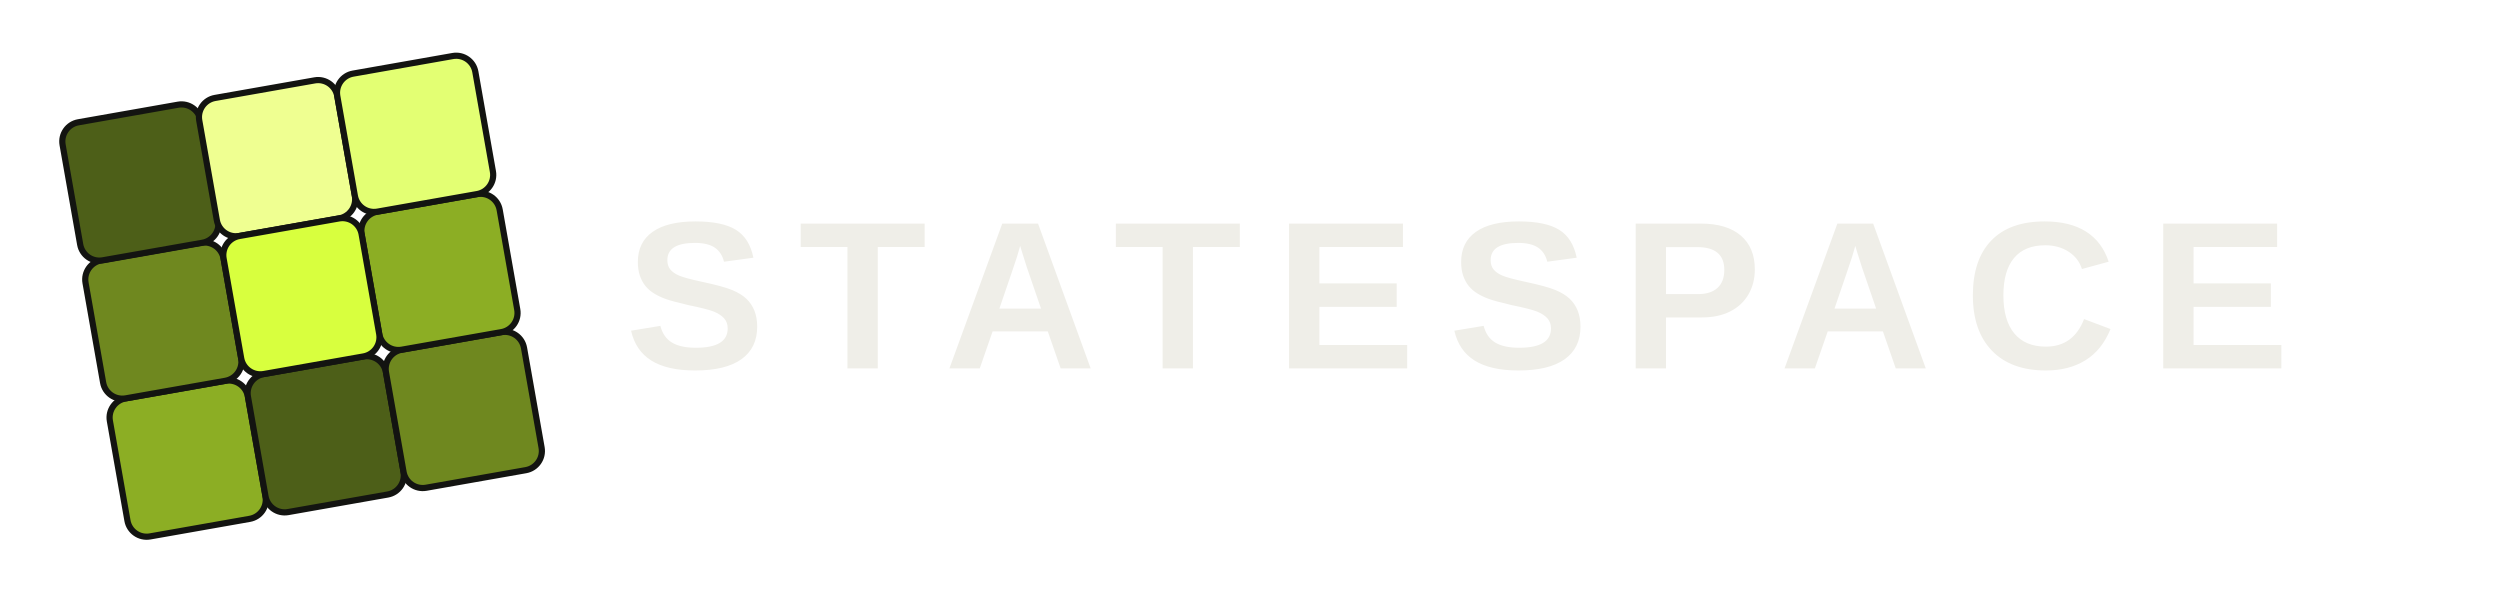
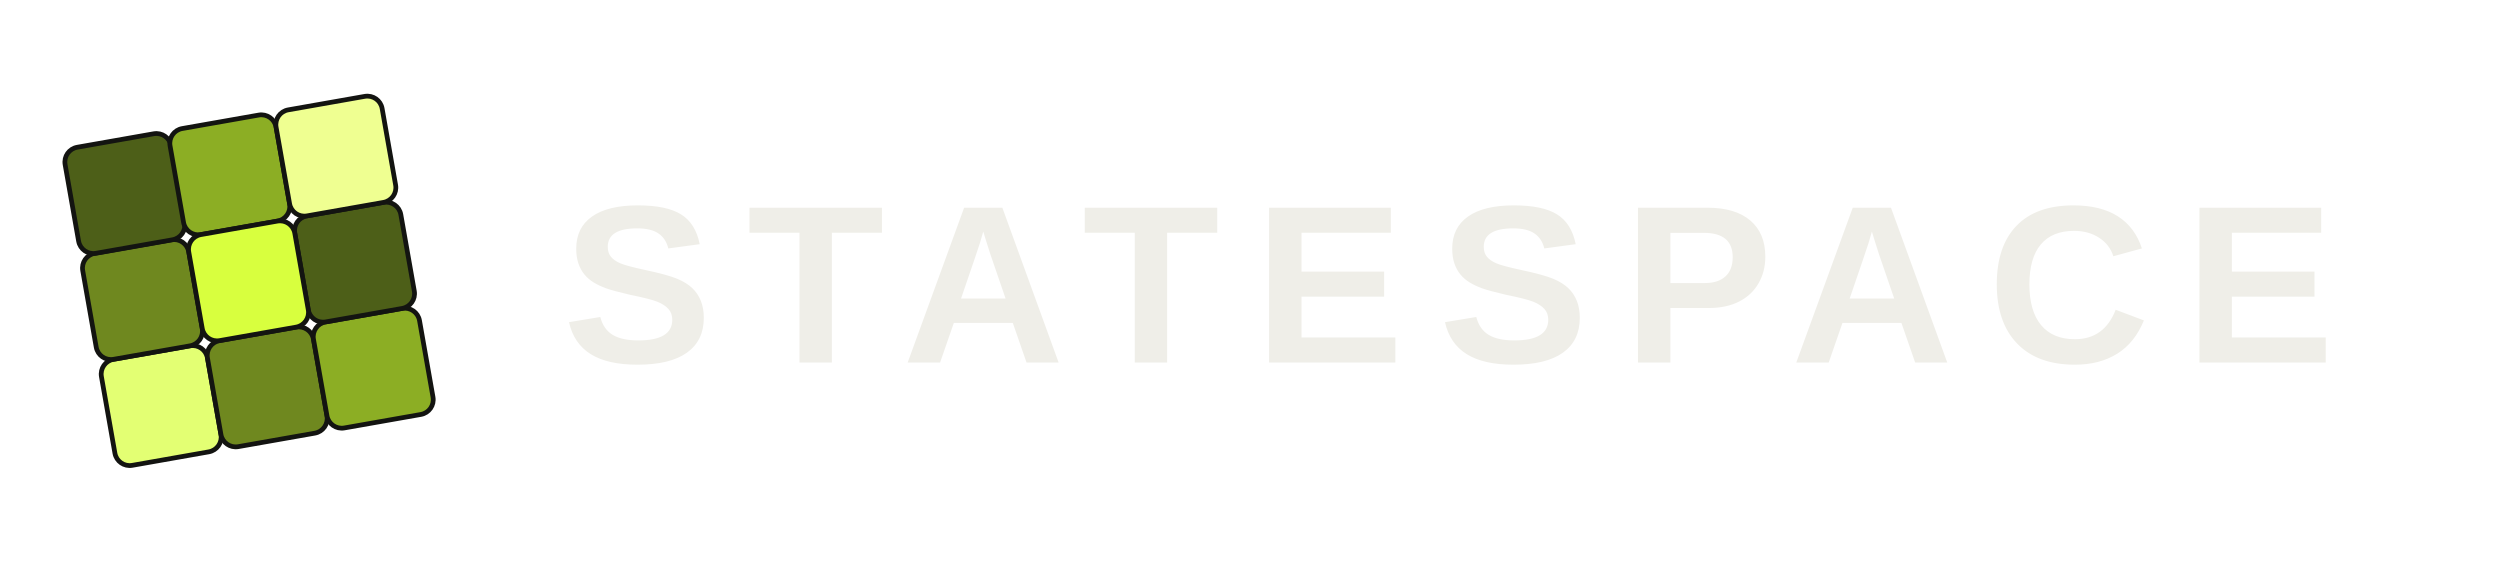
- <svg xmlns="http://www.w3.org/2000/svg" width="760" height="180" viewBox="0 0 760 180" role="img" aria-labelledby="title">
-   <g transform="translate(18 16) scale(.376)">
+ <svg xmlns="http://www.w3.org/2000/svg" width="800" height="180" viewBox="0 0 800 180" role="img" aria-labelledby="title">
+   <g transform="translate(20 30) scale(.304)">
    <g fill="none" stroke="#131411" stroke-width="5" stroke-miterlimit="10">
-       <rect x="47.21" y="271.57" width="113.33" height="113.33" rx="15.74" transform="translate(263.17 633.45) rotate(170)" fill="#8cae24" />
+       <rect x="47.21" y="271.57" width="113.33" height="113.33" rx="15.74" transform="translate(263.17 633.45) rotate(170)" fill="#e3ff73" />
      <rect x="27.53" y="159.96" width="113.33" height="113.33" rx="15.74" transform="translate(204.73 415.34) rotate(170)" fill="#6f881f" />
-       <rect x="158.82" y="251.89" width="113.33" height="113.33" rx="15.74" transform="translate(481.28 575.01) rotate(170)" fill="#4d5f18" />
-       <rect x="270.43" y="232.21" width="113.33" height="113.33" rx="15.74" transform="translate(699.39 516.57) rotate(170)" fill="#6f881f" />
-       <rect x="250.75" y="120.6" width="113.33" height="113.33" rx="15.74" transform="translate(640.95 298.46) rotate(170)" fill="#8cae24" />
+       <rect x="158.82" y="251.89" width="113.33" height="113.33" rx="15.74" transform="translate(481.28 575.01) rotate(170)" fill="#6f881f" />
+       <rect x="270.43" y="232.21" width="113.33" height="113.33" rx="15.74" transform="translate(699.39 516.57) rotate(170)" fill="#8cae24" />
+       <rect x="250.75" y="120.6" width="113.33" height="113.33" rx="15.74" transform="translate(640.95 298.46) rotate(170)" fill="#4d5f18" />
      <rect x="8.99" y="48.35" width="113.33" height="113.33" rx="15.74" transform="translate(148.55 197.03) rotate(170)" fill="#4d5f18" />
-       <rect x="119.46" y="28.67" width="113.33" height="113.33" rx="15.74" transform="translate(364.4 138.79) rotate(170)" fill="#efff91" />
-       <rect x="231.07" y="8.99" width="113.33" height="113.33" rx="15.74" transform="translate(582.51 80.35) rotate(170)" fill="#e3ff73" />
+       <rect x="119.46" y="28.67" width="113.33" height="113.33" rx="15.74" transform="translate(364.4 138.79) rotate(170)" fill="#8cae24" />
+       <rect x="231.07" y="8.99" width="113.33" height="113.33" rx="15.74" transform="translate(582.51 80.35) rotate(170)" fill="#efff91" />
      <rect x="139.14" y="140.28" width="113.33" height="113.33" rx="15.74" transform="translate(422.84 356.9) rotate(170)" fill="#d8ff3e" />
    </g>
  </g>
-   <text x="190" y="112" fill="#efeee8" font-family="Montserrat, Arial, sans-serif" font-size="64" font-weight="700" letter-spacing="10">STATESPACE</text>
+   <text x="180" y="116" fill="#efeee8" font-family="Montserrat, Arial, sans-serif" font-size="72" font-weight="700" letter-spacing="11">STATESPACE</text>
</svg>
